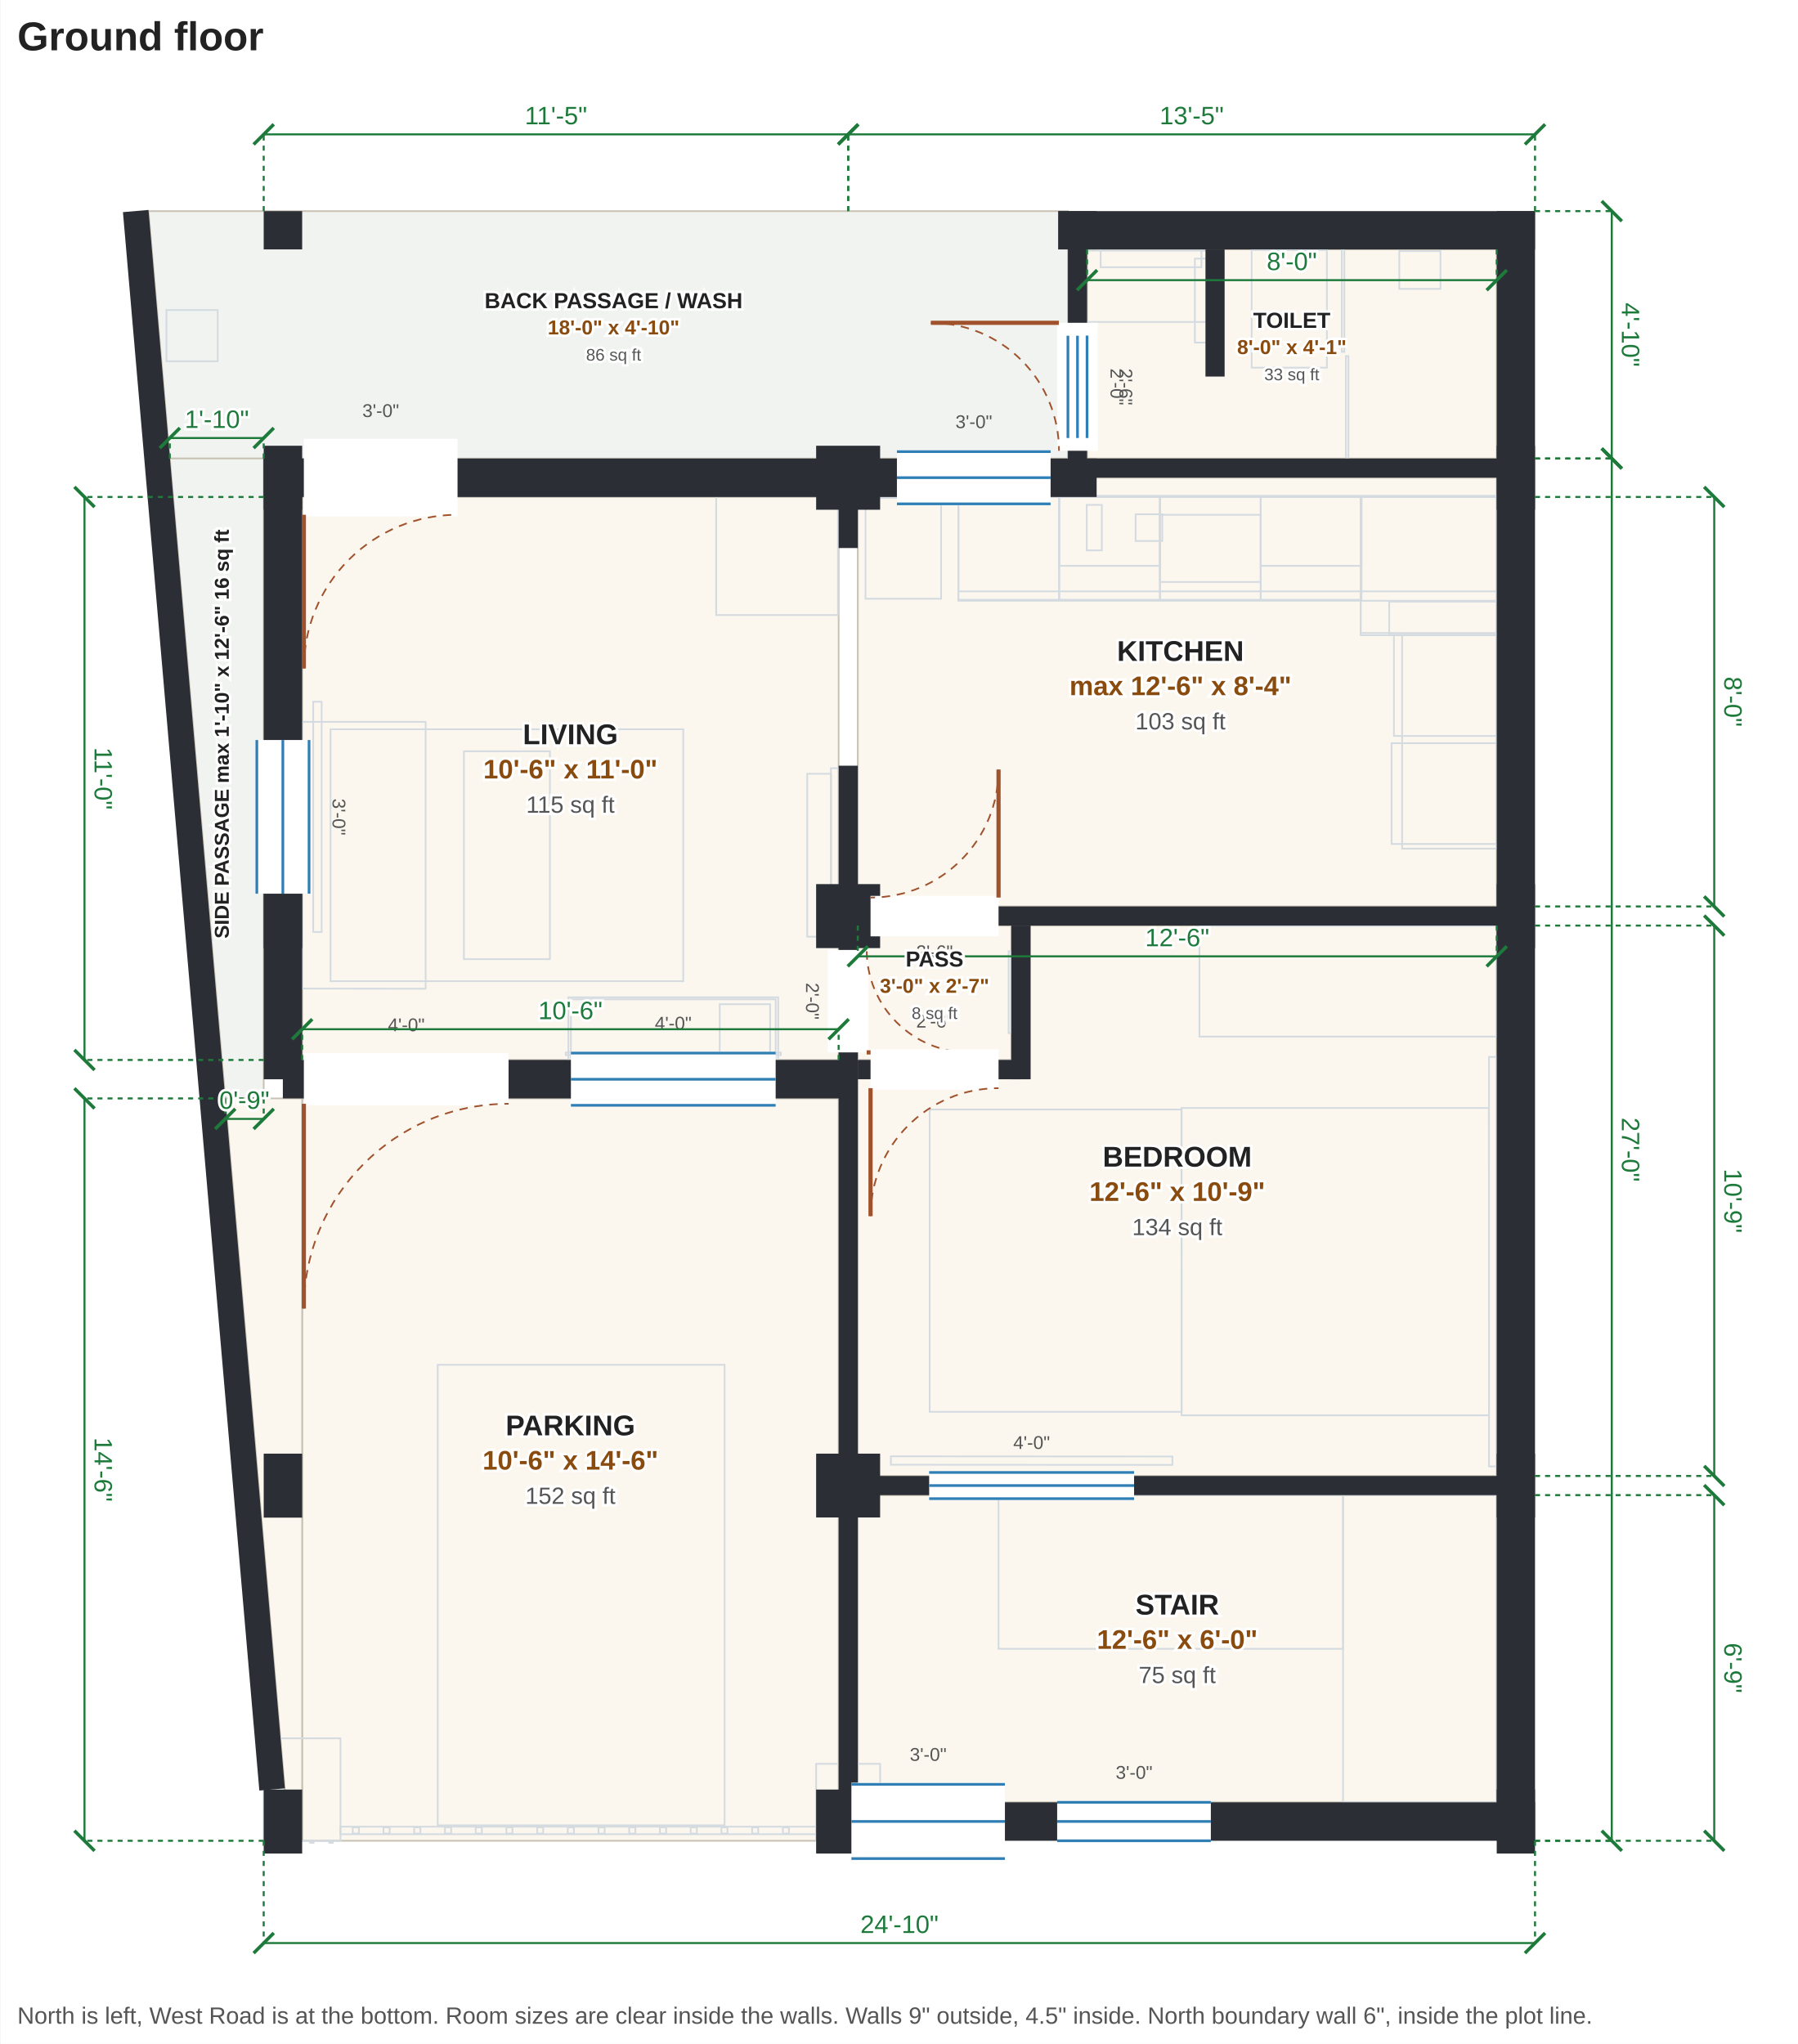
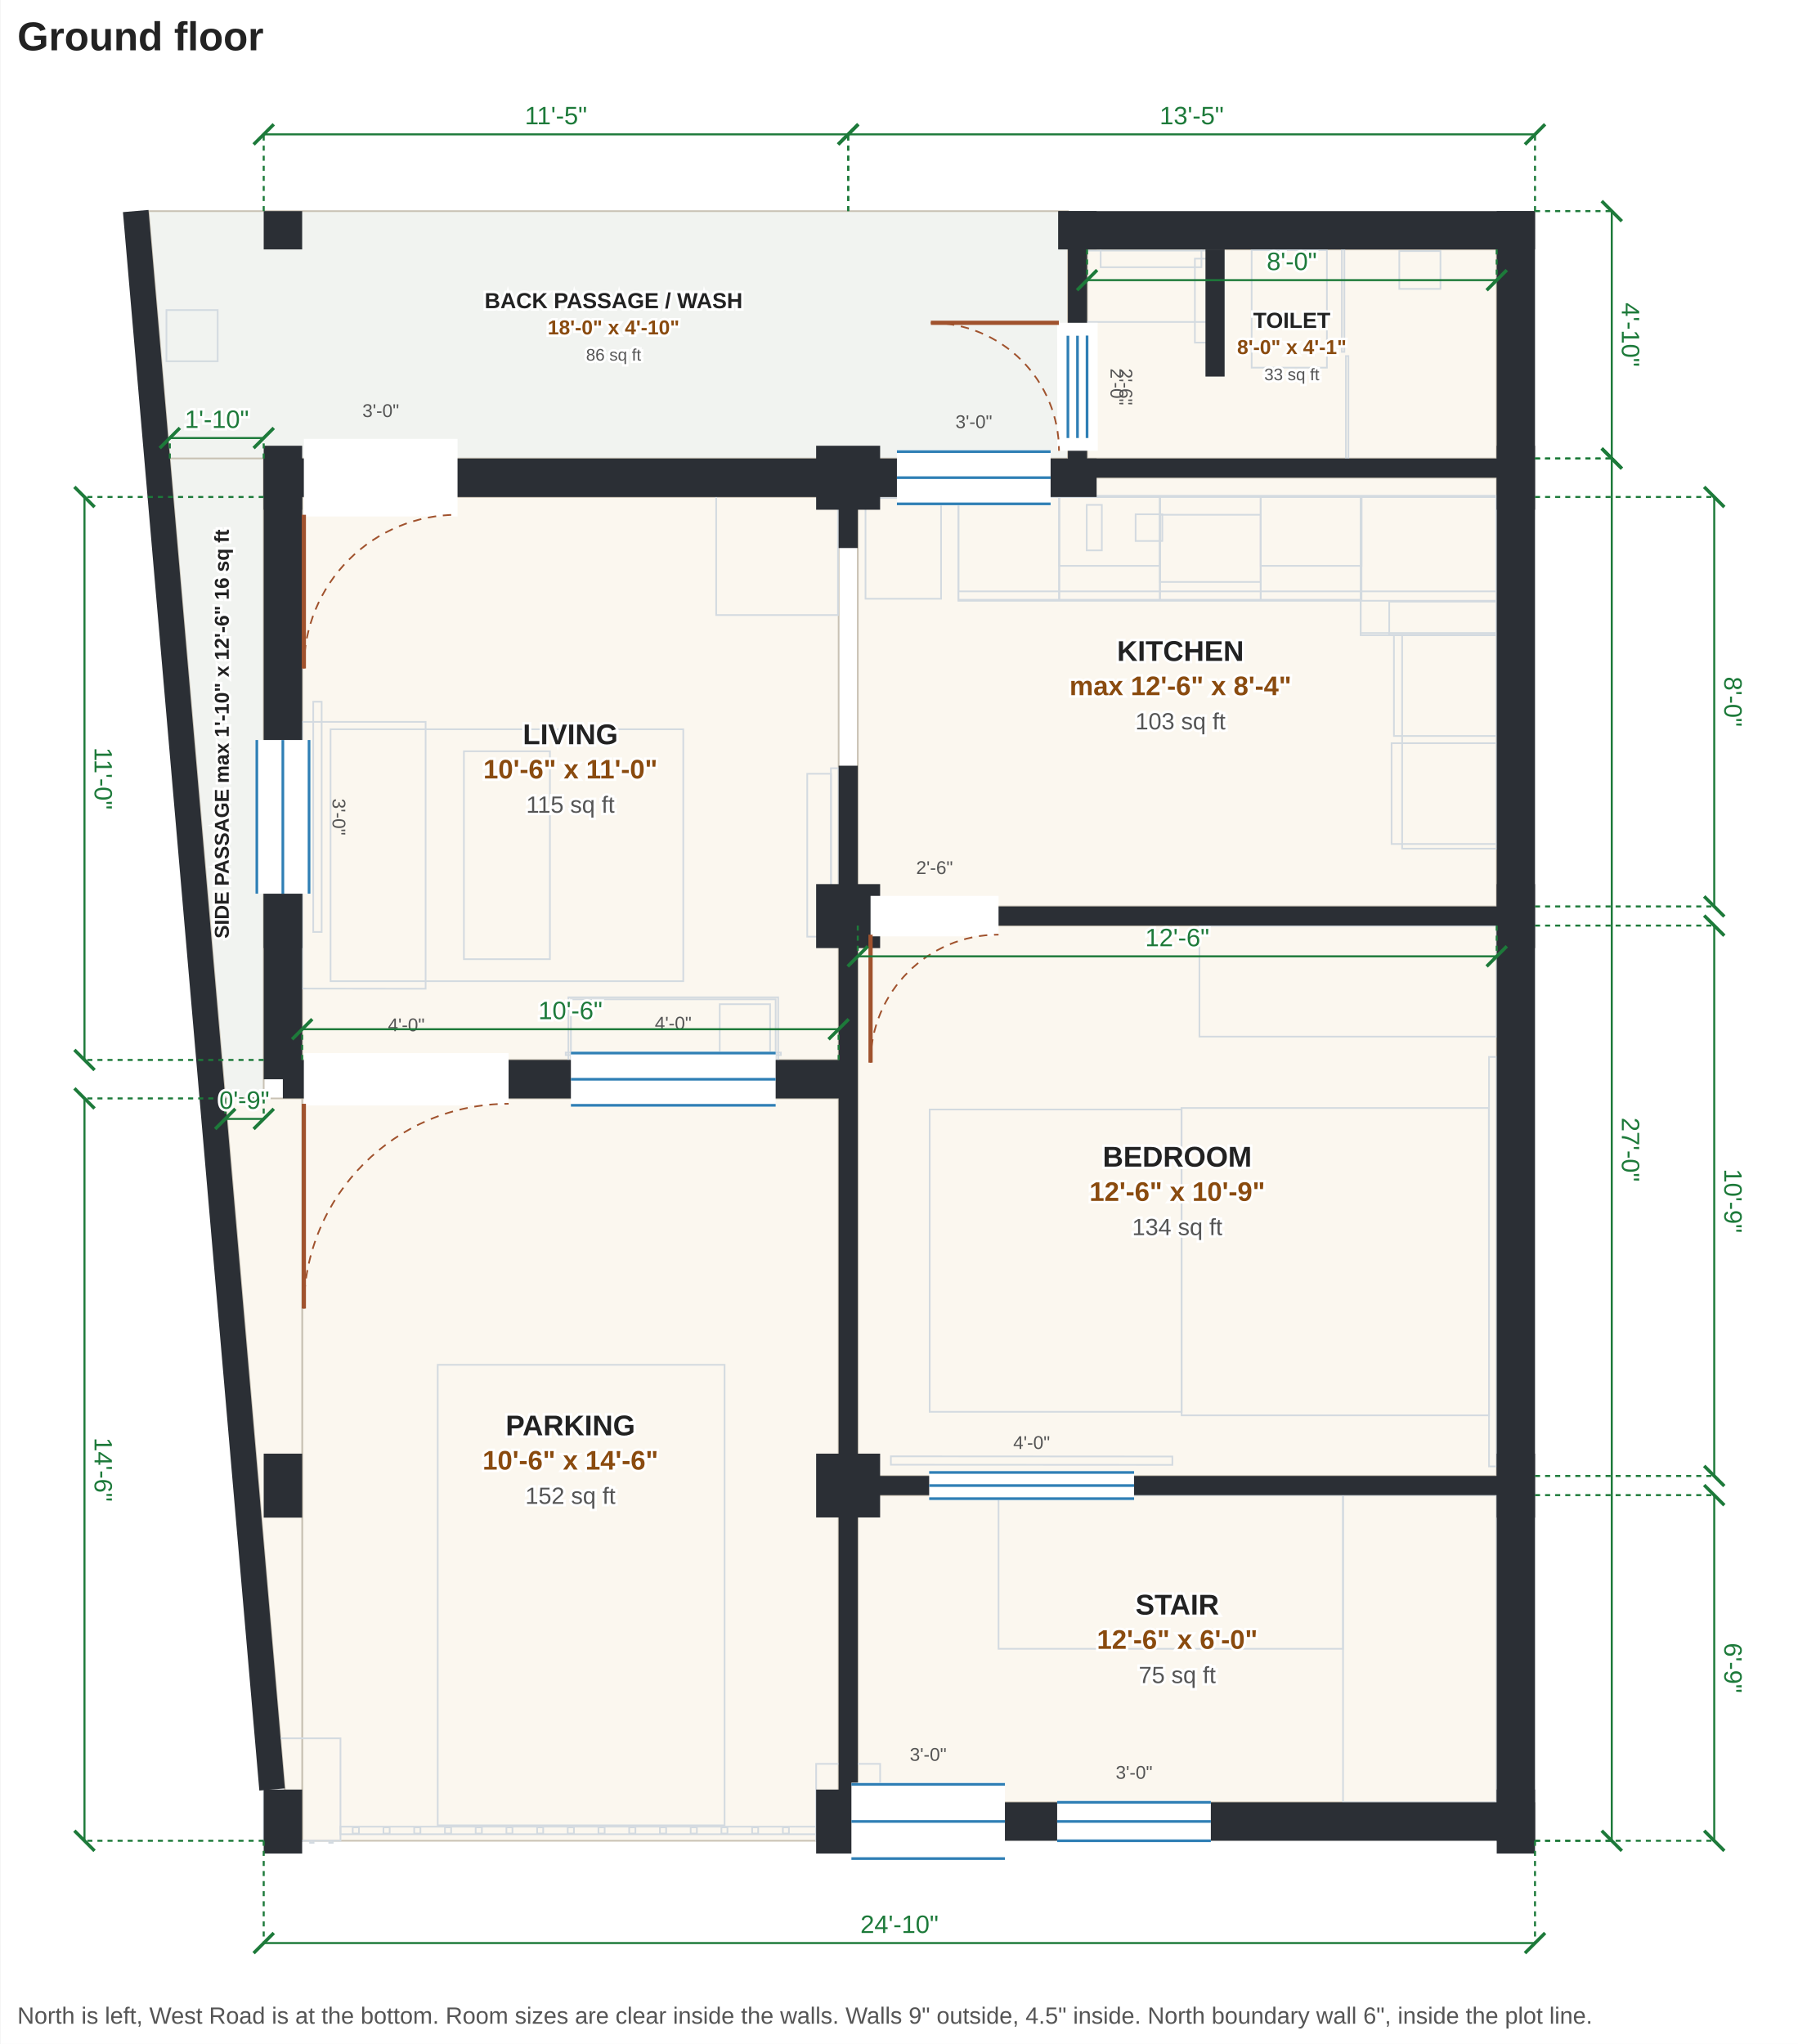
<svg xmlns="http://www.w3.org/2000/svg" viewBox="-157 -273 1070 1217" font-family="Segoe UI, Arial, sans-serif">
  <rect x="-156.68" y="-273.04" width="1070.28" height="1216.96" fill="#fff" />
  <polygon points="353.7,22.9 478.8,22.9 478.8,11.4 734.1,11.4 734.1,266.7 353.7,266.7" fill="#fbf7ef" stroke="#c9c2b4" stroke-width="1" />
  <polygon points="353.7,278.1 734.1,278.1 734.1,605.8 353.7,605.8" fill="#fbf7ef" stroke="#c9c2b4" stroke-width="1" />
  <polygon points="490.2,-124.5 734.1,-124.5 734.1,0.0 490.2,0.0" fill="#fbf7ef" stroke="#c9c2b4" stroke-width="1" />
  <polygon points="353.7,617.2 734.1,617.2 734.1,800.1 353.7,800.1" fill="#fbf7ef" stroke="#c9c2b4" stroke-width="1" />
  <polygon points="-68.6,-147.3 478.8,-147.3 478.8,0.0 -55.9,0.0" fill="#f1f3f0" stroke="#c9c2b4" stroke-width="1" />
  <polygon points="22.9,381.0 342.3,381.0 342.3,823.0 22.9,823.0" fill="#fbf7ef" stroke="#c9c2b4" stroke-width="1" />
  <polygon points="22.9,22.9 342.3,22.9 342.3,358.1 22.9,358.1" fill="#fbf7ef" stroke="#c9c2b4" stroke-width="1" />
-   <polygon points="353.7,278.1 445.1,278.1 445.1,358.1 353.7,358.1" fill="#fbf7ef" stroke="#c9c2b4" stroke-width="1" />
  <polygon points="0.0,0.0 0.0,381.0 -22.9,381.0 -55.9,0.0" fill="#f1f3f0" stroke="#c9c2b4" stroke-width="1" />
  <polygon points="-22.9,381.0 22.9,381.0 22.9,823.0 15.2,823.0" fill="#fbf7ef" stroke="#c9c2b4" stroke-width="1" />
  <polygon points="103.6,539.6 274.4,539.6 274.4,813.8 103.6,813.8" fill="none" stroke="#d3dae0" stroke-width="1" />
  <polygon points="413.6,22.9 473.6,22.9 473.6,84.1 413.6,84.1" fill="none" stroke="#d3dae0" stroke-width="1" />
  <polygon points="473.6,22.9 533.6,22.9 533.6,84.1 473.6,84.1" fill="none" stroke="#d3dae0" stroke-width="1" />
  <polygon points="533.6,22.9 593.6,22.9 593.6,84.1 533.6,84.1" fill="none" stroke="#d3dae0" stroke-width="1" />
  <polygon points="533.6,33.5 593.6,33.5 593.6,73.5 533.6,73.5" fill="none" stroke="#d3dae0" stroke-width="1" />
  <polygon points="593.6,22.9 653.6,22.9 653.6,84.1 593.6,84.1" fill="none" stroke="#d3dae0" stroke-width="1" />
  <polygon points="653.1,22.9 734.1,22.9 734.1,105.2 653.1,105.2" fill="none" stroke="#d3dae0" stroke-width="1" />
  <polygon points="358.3,23.5 403.3,23.5 403.3,83.5 358.3,83.5" fill="none" stroke="#d3dae0" stroke-width="1" />
  <polygon points="473.6,22.9 533.6,22.9 533.6,63.9 473.6,63.9" fill="none" stroke="#d3dae0" stroke-width="1" />
  <polygon points="593.6,22.9 653.6,22.9 653.6,63.9 593.6,63.9" fill="none" stroke="#d3dae0" stroke-width="1" />
  <polygon points="653.1,22.9 734.1,22.9 734.1,103.9 653.1,103.9" fill="none" stroke="#d3dae0" stroke-width="1" />
  <polygon points="519.1,33.2 535.0,33.2 535.0,49.1 519.1,49.1" fill="none" stroke="#d3dae0" stroke-width="1" />
  <polygon points="490.0,27.6 499.0,27.6 499.0,54.7 490.0,54.7" fill="none" stroke="#d3dae0" stroke-width="1" />
  <polygon points="734.1,105.2 734.1,165.2 672.9,165.2 672.9,105.2" fill="none" stroke="#d3dae0" stroke-width="1" />
  <polygon points="734.1,169.5 734.1,229.5 671.5,229.5 671.5,169.5" fill="none" stroke="#d3dae0" stroke-width="1" />
  <polygon points="729.4,386.7 729.5,569.7 546.5,569.7 546.4,386.7" fill="none" stroke="#d3dae0" stroke-width="1" />
  <polygon points="557.1,278.2 734.1,278.2 734.1,344.2 557.1,344.2" fill="none" stroke="#d3dae0" stroke-width="1" />
  <polygon points="396.5,387.6 546.5,387.6 546.5,567.6 396.5,567.6" fill="none" stroke="#d3dae0" stroke-width="1" />
  <polygon points="487.8,-123.8 568.8,-123.8 568.8,-81.3 487.8,-81.3" fill="none" stroke="#d3dae0" stroke-width="1" />
  <polygon points="498.3,-128.9 558.3,-128.9 558.3,-113.9 498.3,-113.9" fill="none" stroke="#d3dae0" stroke-width="1" />
  <polygon points="563.9,-119.0 563.9,-69.0 554.4,-69.0 554.4,-119.0" fill="none" stroke="#d3dae0" stroke-width="1" />
  <polygon points="588.2,-124.1 633.0,-124.1 633.0,-54.1 588.2,-54.1" fill="none" stroke="#d3dae0" stroke-width="1" />
  <polygon points="676.1,-123.5 700.6,-123.5 700.6,-101.0 676.1,-101.0" fill="none" stroke="#d3dae0" stroke-width="1" />
  <polygon points="22.9,315.6 22.9,156.8 96.4,156.8 96.4,315.7" fill="none" stroke="#d3dae0" stroke-width="1" />
  <polygon points="170.4,174.3 170.4,298.1 119.2,298.1 119.2,174.3" fill="none" stroke="#d3dae0" stroke-width="1" />
  <polygon points="337.8,187.7 337.8,284.7 323.6,284.7 323.6,187.7" fill="none" stroke="#d3dae0" stroke-width="1" />
  <polygon points="269.4,16.6 341.9,16.6 341.9,93.2 269.4,93.2" fill="none" stroke="#d3dae0" stroke-width="1" />
  <polygon points="249.8,161.2 249.8,311.2 39.8,311.2 39.8,161.2" fill="none" stroke="#d3dae0" stroke-width="1" />
  <polygon points="271.5,324.9 301.5,324.9 301.5,354.9 271.5,354.9" fill="none" stroke="#d3dae0" stroke-width="1" />
  <polygon points="29.5,281.9 29.5,144.8 34.5,144.8 34.5,281.9" fill="none" stroke="#d3dae0" stroke-width="1" />
  <polygon points="541.0,599.2 373.4,599.1 373.4,594.1 541.0,594.2" fill="none" stroke="#d3dae0" stroke-width="1" />
  <polygon points="-57.9,-88.4 -27.4,-88.4 -27.4,-57.9 -57.9,-57.9" fill="none" stroke="#d3dae0" stroke-width="1" />
  <polygon points="642.6,617.2 642.6,708.7 437.5,708.7 437.5,617.2" fill="none" stroke="#d3dae0" stroke-width="1" />
  <polygon points="642.6,617.2 734.1,617.2 734.1,800.1 642.6,800.1" fill="none" stroke="#d3dae0" stroke-width="1" />
  <polygon points="413.6,22.2 734.1,22.2 734.1,84.7 413.6,84.7" fill="none" stroke="#d3dae0" stroke-width="1" />
  <polygon points="670.1,85.2 734.1,85.2 734.1,105.0 670.1,105.0" fill="none" stroke="#d3dae0" stroke-width="1" />
  <polygon points="413.6,22.7 734.1,22.7 734.1,79.1 413.6,79.1" fill="none" stroke="#d3dae0" stroke-width="1" />
  <polygon points="677.8,105.2 734.2,105.2 734.2,232.3 677.8,232.3" fill="none" stroke="#d3dae0" stroke-width="1" />
  <polygon points="729.5,356.3 734.1,356.3 734.1,600.1 729.5,600.1" fill="none" stroke="#d3dae0" stroke-width="1" />
  <polygon points="641.9,-124.5 643.4,-124.5 643.4,-63.5 641.9,-63.5" fill="none" stroke="#d3dae0" stroke-width="1" />
  <polygon points="644.3,-61.0 645.8,-61.0 645.8,0.0 644.3,0.0" fill="none" stroke="#d3dae0" stroke-width="1" />
  <polygon points="337.7,184.4 342.3,184.4 342.3,288.0 337.7,288.0" fill="none" stroke="#d3dae0" stroke-width="1" />
  <polygon points="182.9,322.0 304.8,322.0 304.8,357.7 182.9,357.7" fill="none" stroke="#d3dae0" stroke-width="1" />
  <polygon points="181.4,320.8 306.3,320.8 306.3,358.9 181.4,358.9" fill="none" stroke="#d3dae0" stroke-width="1" />
  <polygon points="179.8,353.7 307.9,353.7 307.9,355.2 179.8,355.2" fill="none" stroke="#d3dae0" stroke-width="1" />
-   <polygon points="443.5,293.4 445.0,293.4 445.0,342.1 443.5,342.1" fill="none" stroke="#d3dae0" stroke-width="1" />
  <polygon points="0.0,762.0 45.7,762.0 45.7,823.0 0.0,823.0" fill="none" stroke="#d3dae0" stroke-width="1" />
  <polygon points="4.7,823.0 6.9,823.0 6.9,824.2 4.7,824.2" fill="none" stroke="#d3dae0" stroke-width="1" />
  <polygon points="16.2,823.0 18.3,823.0 18.3,824.2 16.2,824.2" fill="none" stroke="#d3dae0" stroke-width="1" />
  <polygon points="27.6,823.0 29.7,823.0 29.7,824.2 27.6,824.2" fill="none" stroke="#d3dae0" stroke-width="1" />
  <polygon points="39.0,823.0 41.1,823.0 41.1,824.2 39.0,824.2" fill="none" stroke="#d3dae0" stroke-width="1" />
  <polygon points="328.9,777.2 367.0,777.2 367.0,823.0 328.9,823.0" fill="none" stroke="#d3dae0" stroke-width="1" />
  <polygon points="368.6,823.0 374.7,823.0 374.7,825.4 368.6,825.4" fill="none" stroke="#d3dae0" stroke-width="1" />
  <polygon points="746.2,823.0 752.3,823.0 752.3,825.4 746.2,825.4" fill="none" stroke="#d3dae0" stroke-width="1" />
  <polygon points="45.7,814.6 328.9,814.6 328.9,819.1 45.7,819.1" fill="none" stroke="#d3dae0" stroke-width="1" />
  <polygon points="53.0,815.0 56.7,815.0 56.7,818.7 53.0,818.7" fill="none" stroke="#d3dae0" stroke-width="1" />
  <polygon points="71.3,815.0 75.0,815.0 75.0,818.7 71.3,818.7" fill="none" stroke="#d3dae0" stroke-width="1" />
  <polygon points="89.6,815.0 93.3,815.0 93.3,818.7 89.6,818.7" fill="none" stroke="#d3dae0" stroke-width="1" />
  <polygon points="107.9,815.0 111.6,815.0 111.6,818.7 107.9,818.7" fill="none" stroke="#d3dae0" stroke-width="1" />
  <polygon points="126.2,815.0 129.9,815.0 129.9,818.7 126.2,818.7" fill="none" stroke="#d3dae0" stroke-width="1" />
  <polygon points="144.5,815.0 148.1,815.0 148.1,818.7 144.5,818.7" fill="none" stroke="#d3dae0" stroke-width="1" />
  <polygon points="162.8,815.0 166.4,815.0 166.4,818.7 162.8,818.7" fill="none" stroke="#d3dae0" stroke-width="1" />
  <polygon points="181.0,815.0 184.7,815.0 184.7,818.7 181.0,818.7" fill="none" stroke="#d3dae0" stroke-width="1" />
  <polygon points="199.3,815.0 203.0,815.0 203.0,818.7 199.3,818.7" fill="none" stroke="#d3dae0" stroke-width="1" />
  <polygon points="217.6,815.0 221.3,815.0 221.3,818.7 217.6,818.7" fill="none" stroke="#d3dae0" stroke-width="1" />
  <polygon points="235.9,815.0 239.6,815.0 239.6,818.7 235.9,818.7" fill="none" stroke="#d3dae0" stroke-width="1" />
  <polygon points="254.2,815.0 257.9,815.0 257.9,818.7 254.2,818.7" fill="none" stroke="#d3dae0" stroke-width="1" />
  <polygon points="272.5,815.0 276.1,815.0 276.1,818.7 272.5,818.7" fill="none" stroke="#d3dae0" stroke-width="1" />
  <polygon points="290.8,815.0 294.4,815.0 294.4,818.7 290.8,818.7" fill="none" stroke="#d3dae0" stroke-width="1" />
  <polygon points="309.1,815.0 312.7,815.0 312.7,818.7 309.1,818.7" fill="none" stroke="#d3dae0" stroke-width="1" />
  <polygon points="22.9,369.6 22.9,0.0 0.0,0.0 0.0,369.6" fill="#2b2f35" />
  <polygon points="-83.8,-146.7 -2.6,793.1 12.6,791.8 -68.6,-148.0" fill="#2b2f35" />
  <polygon points="0.0,22.9 495.9,22.9 495.9,0.0 0.0,0.0" fill="#2b2f35" />
  <polygon points="490.2,17.1 490.2,-141.6 478.8,-141.6 478.8,17.1" fill="#2b2f35" />
  <polygon points="473.1,-124.5 756.9,-124.5 756.9,-147.3 473.1,-147.3" fill="#2b2f35" />
  <polygon points="734.1,-147.3 734.1,823.0 756.9,823.0 756.9,-147.3" fill="#2b2f35" />
  <polygon points="756.9,800.1 348.0,800.1 348.0,823.0 756.9,823.0" fill="#2b2f35" />
  <polygon points="484.5,11.4 745.5,11.4 745.5,-0.0 484.5,-0.0" fill="#2b2f35" />
  <polygon points="342.3,11.4 342.3,53.3 353.7,53.3 353.7,11.4" fill="#2b2f35" />
  <polygon points="342.3,182.9 342.3,811.5 353.7,811.5 353.7,182.9" fill="#2b2f35" />
  <polygon points="348.0,278.1 745.5,278.1 745.5,266.7 348.0,266.7" fill="#2b2f35" />
  <polygon points="348.0,617.2 745.5,617.2 745.5,605.8 348.0,605.8" fill="#2b2f35" />
  <polygon points="11.4,381.0 348.0,381.0 348.0,358.1 11.4,358.1" fill="#2b2f35" />
  <polygon points="0.0,-7.6 0.0,30.5 22.9,30.5 22.9,-7.6" fill="#2b2f35" />
  <polygon points="328.9,30.5 367.0,30.5 367.0,-7.6 328.9,-7.6" fill="#2b2f35" />
  <polygon points="734.1,-7.6 734.1,30.5 756.9,30.5 756.9,-7.6" fill="#2b2f35" />
  <polygon points="0.0,253.4 0.0,291.5 22.9,291.5 22.9,253.4" fill="#2b2f35" />
  <polygon points="328.9,291.5 367.0,291.5 367.0,253.4 328.9,253.4" fill="#2b2f35" />
  <polygon points="734.1,253.4 734.1,291.5 756.9,291.5 756.9,253.4" fill="#2b2f35" />
  <polygon points="0.0,592.5 0.0,630.6 22.9,630.6 22.9,592.5" fill="#2b2f35" />
  <polygon points="328.9,630.5 367.0,630.5 367.0,592.5 328.9,592.5" fill="#2b2f35" />
  <polygon points="734.1,592.5 734.1,630.6 756.9,630.6 756.9,592.5" fill="#2b2f35" />
  <polygon points="0.0,792.5 0.0,830.6 22.9,830.6 22.9,792.5" fill="#2b2f35" />
  <polygon points="328.9,830.6 367.0,830.6 367.0,792.5 328.9,792.5" fill="#2b2f35" />
  <polygon points="734.1,792.5 734.1,830.6 756.9,830.6 756.9,792.5" fill="#2b2f35" />
  <polygon points="0.0,-147.3 0.0,-124.5 22.9,-124.5 22.9,-147.3" fill="#2b2f35" />
  <polygon points="473.1,-124.5 495.9,-124.5 495.9,-147.3 473.1,-147.3" fill="#2b2f35" />
-   <polygon points="445.1,278.1 445.1,369.6 456.6,369.6 456.6,278.1" fill="#2b2f35" />
-   <polygon points="353.7,369.6 450.9,369.6 450.9,358.1 353.7,358.1" fill="#2b2f35" />
  <polygon points="560.7,-124.5 560.7,-48.8 572.1,-48.8 572.1,-124.5" fill="#2b2f35" />
  <polygon points="23.9,-11.7 115.4,-11.7 115.4,34.5 23.9,34.5" fill="#fff" />
  <line x1="23.9" y1="33.5" x2="23.9" y2="125.0" stroke="#a0522d" stroke-width="2.5" />
  <path d="M23.9,125.0 A91.4,91.4 0 0 1 115.4,33.5" fill="none" stroke="#a0522d" stroke-width="1" stroke-dasharray="5 4" />
  <text x="69.7" y="-24.7" font-size="11" fill="#555" text-anchor="middle" transform="rotate(0 69.7 -24.7)">3'-0"</text>
  <polygon points="496.5,-80.8 496.6,-4.6 472.5,-4.6 472.4,-80.8" fill="#fff" />
  <line x1="473.4" y1="-80.8" x2="397.2" y2="-80.8" stroke="#a0522d" stroke-width="2.5" />
  <path d="M397.2,-80.8 A76.2,76.2 0 0 1 473.5,-4.6" fill="none" stroke="#a0522d" stroke-width="1" stroke-dasharray="5 4" />
  <text x="509.5" y="-42.7" font-size="11" fill="#555" text-anchor="middle" transform="rotate(90 509.5 -42.7)">2'-6"</text>
  <polygon points="377.0,-5.1 468.5,-5.1 468.5,28.0 377.0,28.0" fill="#fff" />
  <line x1="377.0" y1="-4.1" x2="468.5" y2="-4.1" stroke="#2f7fb5" stroke-width="1.6" />
  <line x1="377.0" y1="11.4" x2="468.5" y2="11.4" stroke="#2f7fb5" stroke-width="1.6" />
  <line x1="377.0" y1="27.0" x2="468.5" y2="27.0" stroke="#2f7fb5" stroke-width="1.6" />
  <text x="422.8" y="-18.1" font-size="11" fill="#555" text-anchor="middle" transform="rotate(0 422.8 -18.1)">3'-0"</text>
  <polygon points="396.2,602.7 518.2,602.7 518.2,620.3 396.2,620.3" fill="#fff" />
  <line x1="396.2" y1="603.7" x2="518.2" y2="603.7" stroke="#2f7fb5" stroke-width="1.6" />
  <line x1="396.2" y1="611.5" x2="518.2" y2="611.5" stroke="#2f7fb5" stroke-width="1.6" />
  <line x1="396.2" y1="619.3" x2="518.2" y2="619.3" stroke="#2f7fb5" stroke-width="1.6" />
  <text x="457.2" y="589.7" font-size="11" fill="#555" text-anchor="middle" transform="rotate(0 457.2 589.7)">4'-0"</text>
  <polygon points="491.2,-73.2 491.2,-12.2 477.8,-12.2 477.8,-73.1" fill="#fff" />
  <line x1="490.2" y1="-73.2" x2="490.2" y2="-12.2" stroke="#2f7fb5" stroke-width="1.6" />
  <line x1="484.5" y1="-73.1" x2="484.5" y2="-12.2" stroke="#2f7fb5" stroke-width="1.6" />
  <line x1="478.8" y1="-73.1" x2="478.8" y2="-12.2" stroke="#2f7fb5" stroke-width="1.6" />
  <text x="504.2" y="-42.7" font-size="11" fill="#555" text-anchor="middle" transform="rotate(90 504.2 -42.7)">2'-0"</text>
-   <polygon points="335.9,353.6 335.9,292.6 360.0,292.6 360.0,353.6" fill="#fff" />
-   <line x1="359.0" y1="353.6" x2="420.0" y2="353.6" stroke="#a0522d" stroke-width="2.5" />
-   <path d="M420.0,353.6 A61.0,61.0 0 0 1 359.0,292.6" fill="none" stroke="#a0522d" stroke-width="1" stroke-dasharray="5 4" />
-   <text x="322.9" y="323.1" font-size="11" fill="#555" text-anchor="middle" transform="rotate(90 322.9 323.1)">2'-0"</text>
-   <polygon points="361.3,351.8 437.5,351.8 437.5,375.9 361.3,375.9" fill="#fff" />
-   <line x1="361.3" y1="374.9" x2="361.3" y2="451.1" stroke="#a0522d" stroke-width="2.5" />
-   <path d="M361.3,451.1 A76.2,76.2 0 0 1 437.5,374.9" fill="none" stroke="#a0522d" stroke-width="1" stroke-dasharray="5 4" />
-   <text x="399.4" y="338.8" font-size="11" fill="#555" text-anchor="middle" transform="rotate(0 399.4 338.8)">2'-6"</text>
-   <polygon points="437.5,284.5 361.3,284.5 361.3,260.4 437.5,260.4" fill="#fff" />
-   <line x1="437.5" y1="261.4" x2="437.5" y2="185.2" stroke="#a0522d" stroke-width="2.5" />
-   <path d="M437.5,185.2 A76.2,76.2 0 0 1 361.3,261.4" fill="none" stroke="#a0522d" stroke-width="1" stroke-dasharray="5 4" />
-   <text x="399.4" y="297.5" font-size="11" fill="#555" text-anchor="middle" transform="rotate(0 399.4 297.5)">2'-6"</text>
+   <polygon points="361.3,260.4 437.5,260.4 437.5,284.5 361.3,284.5" fill="#fff" />
+   <line x1="361.3" y1="283.5" x2="361.3" y2="359.7" stroke="#a0522d" stroke-width="2.5" />
+   <path d="M361.3,359.7 A76.2,76.2 0 0 1 437.5,283.5" fill="none" stroke="#a0522d" stroke-width="1" stroke-dasharray="5 4" />
+   <text x="399.4" y="247.4" font-size="11" fill="#555" text-anchor="middle" transform="rotate(0 399.4 247.4)">2'-6"</text>
  <polygon points="23.9,354.0 145.8,354.0 145.8,385.2 23.9,385.2" fill="#fff" />
  <line x1="23.9" y1="384.2" x2="23.9" y2="506.1" stroke="#a0522d" stroke-width="2.5" />
  <path d="M23.9,506.1 A121.9,121.9 0 0 1 145.8,384.2" fill="none" stroke="#a0522d" stroke-width="1" stroke-dasharray="5 4" />
  <text x="84.9" y="341.0" font-size="11" fill="#555" text-anchor="middle" transform="rotate(0 84.9 341.0)">4'-0"</text>
  <polygon points="349.9,788.4 441.3,788.4 441.3,834.6 349.9,834.6" fill="#fff" />
  <line x1="349.9" y1="789.4" x2="441.3" y2="789.4" stroke="#2f7fb5" stroke-width="1.6" />
  <line x1="349.9" y1="811.5" x2="441.3" y2="811.5" stroke="#2f7fb5" stroke-width="1.6" />
  <line x1="349.9" y1="833.6" x2="441.3" y2="833.6" stroke="#2f7fb5" stroke-width="1.6" />
  <text x="395.6" y="775.4" font-size="11" fill="#555" text-anchor="middle" transform="rotate(0 395.6 775.4)">3'-0"</text>
  <polygon points="182.9,353.0 304.8,353.0 304.8,386.1 182.9,386.1" fill="#fff" />
  <line x1="182.9" y1="354.0" x2="304.8" y2="354.0" stroke="#2f7fb5" stroke-width="1.6" />
  <line x1="182.9" y1="369.6" x2="304.8" y2="369.6" stroke="#2f7fb5" stroke-width="1.6" />
  <line x1="182.9" y1="385.1" x2="304.8" y2="385.1" stroke="#2f7fb5" stroke-width="1.6" />
  <text x="243.8" y="340.0" font-size="11" fill="#555" text-anchor="middle" transform="rotate(0 243.8 340.0)">4'-0"</text>
  <polygon points="28.0,167.6 28.0,259.1 -5.1,259.1 -5.1,167.6" fill="#fff" />
  <line x1="27.0" y1="167.6" x2="27.0" y2="259.1" stroke="#2f7fb5" stroke-width="1.6" />
  <line x1="11.4" y1="167.6" x2="11.4" y2="259.1" stroke="#2f7fb5" stroke-width="1.6" />
  <line x1="-4.1" y1="167.6" x2="-4.1" y2="259.1" stroke="#2f7fb5" stroke-width="1.6" />
  <text x="41.0" y="213.4" font-size="11" fill="#555" text-anchor="middle" transform="rotate(90 41.0 213.4)">3'-0"</text>
  <polygon points="472.4,799.1 563.9,799.1 563.9,824.0 472.4,824.0" fill="#fff" />
  <line x1="472.4" y1="800.1" x2="563.9" y2="800.1" stroke="#2f7fb5" stroke-width="1.6" />
  <line x1="472.4" y1="811.5" x2="563.9" y2="811.5" stroke="#2f7fb5" stroke-width="1.6" />
  <line x1="472.4" y1="823.0" x2="563.9" y2="823.0" stroke="#2f7fb5" stroke-width="1.6" />
  <text x="518.2" y="786.1" font-size="11" fill="#555" text-anchor="middle" transform="rotate(0 518.2 786.1)">3'-0"</text>
  <g stroke="#1d7a3a" stroke-width="1.2">
    <line x1="0.0" y1="883.9" x2="756.9" y2="883.9" />
    <line x1="0.0" y1="823.0" x2="0.0" y2="883.9" stroke-dasharray="3 3" />
    <line x1="756.9" y1="823.0" x2="756.9" y2="883.9" stroke-dasharray="3 3" />
  </g>
  <line x1="-6.0" y1="889.9" x2="6.0" y2="877.9" stroke="#1d7a3a" stroke-width="2" />
  <line x1="750.9" y1="889.9" x2="762.9" y2="877.9" stroke="#1d7a3a" stroke-width="2" />
  <text x="378.5" y="877.9" font-size="15" fill="#1d7a3a" text-anchor="middle" paint-order="stroke" stroke="#fff" stroke-width="3" transform="rotate(0 378.5 877.9)">24'-10"</text>
  <g stroke="#1d7a3a" stroke-width="1.2">
    <line x1="0.0" y1="-193.0" x2="348.0" y2="-193.0" />
    <line x1="0.0" y1="-147.3" x2="0.0" y2="-193.0" stroke-dasharray="3 3" />
    <line x1="348.0" y1="-147.3" x2="348.0" y2="-193.0" stroke-dasharray="3 3" />
  </g>
  <line x1="-6.0" y1="-187.0" x2="6.0" y2="-199.0" stroke="#1d7a3a" stroke-width="2" />
  <line x1="342.0" y1="-187.0" x2="354.0" y2="-199.0" stroke="#1d7a3a" stroke-width="2" />
  <text x="174.0" y="-199.0" font-size="15" fill="#1d7a3a" text-anchor="middle" paint-order="stroke" stroke="#fff" stroke-width="3" transform="rotate(0 174.0 -199.0)">11'-5"</text>
  <g stroke="#1d7a3a" stroke-width="1.2">
    <line x1="348.0" y1="-193.0" x2="756.9" y2="-193.0" />
    <line x1="348.0" y1="-147.3" x2="348.0" y2="-193.0" stroke-dasharray="3 3" />
    <line x1="756.9" y1="-147.3" x2="756.9" y2="-193.0" stroke-dasharray="3 3" />
  </g>
  <line x1="342.0" y1="-187.0" x2="354.0" y2="-199.0" stroke="#1d7a3a" stroke-width="2" />
  <line x1="750.9" y1="-187.0" x2="762.9" y2="-199.0" stroke="#1d7a3a" stroke-width="2" />
  <text x="552.5" y="-199.0" font-size="15" fill="#1d7a3a" text-anchor="middle" paint-order="stroke" stroke="#fff" stroke-width="3" transform="rotate(0 552.5 -199.0)">13'-5"</text>
  <g stroke="#1d7a3a" stroke-width="1.2">
    <line x1="802.6" y1="0.0" x2="802.6" y2="823.0" />
    <line x1="756.9" y1="0.0" x2="802.6" y2="0.0" stroke-dasharray="3 3" />
    <line x1="756.9" y1="823.0" x2="802.6" y2="823.0" stroke-dasharray="3 3" />
  </g>
  <line x1="796.6" y1="-6.0" x2="808.6" y2="6.0" stroke="#1d7a3a" stroke-width="2" />
  <line x1="796.6" y1="817.0" x2="808.6" y2="829.0" stroke="#1d7a3a" stroke-width="2" />
  <text x="808.6" y="411.5" font-size="15" fill="#1d7a3a" text-anchor="middle" paint-order="stroke" stroke="#fff" stroke-width="3" transform="rotate(90 808.6 411.5)">27'-0"</text>
  <g stroke="#1d7a3a" stroke-width="1.2">
    <line x1="802.6" y1="-147.3" x2="802.6" y2="0.0" />
    <line x1="756.9" y1="-147.3" x2="802.6" y2="-147.3" stroke-dasharray="3 3" />
    <line x1="756.9" y1="0.0" x2="802.6" y2="0.0" stroke-dasharray="3 3" />
  </g>
  <line x1="796.6" y1="-153.3" x2="808.6" y2="-141.3" stroke="#1d7a3a" stroke-width="2" />
  <line x1="796.6" y1="-6.0" x2="808.6" y2="6.0" stroke="#1d7a3a" stroke-width="2" />
  <text x="808.6" y="-73.7" font-size="15" fill="#1d7a3a" text-anchor="middle" paint-order="stroke" stroke="#fff" stroke-width="3" transform="rotate(90 808.6 -73.7)">4'-10"</text>
  <g stroke="#1d7a3a" stroke-width="1.2">
    <line x1="863.6" y1="22.9" x2="863.6" y2="266.7" />
    <line x1="756.9" y1="22.9" x2="863.6" y2="22.9" stroke-dasharray="3 3" />
    <line x1="756.9" y1="266.7" x2="863.6" y2="266.7" stroke-dasharray="3 3" />
  </g>
  <line x1="857.6" y1="16.9" x2="869.6" y2="28.9" stroke="#1d7a3a" stroke-width="2" />
  <line x1="857.6" y1="260.7" x2="869.6" y2="272.7" stroke="#1d7a3a" stroke-width="2" />
  <text x="869.6" y="144.8" font-size="15" fill="#1d7a3a" text-anchor="middle" paint-order="stroke" stroke="#fff" stroke-width="3" transform="rotate(90 869.6 144.8)">8'-0"</text>
  <g stroke="#1d7a3a" stroke-width="1.2">
    <line x1="863.6" y1="278.1" x2="863.6" y2="605.8" />
    <line x1="756.9" y1="278.1" x2="863.6" y2="278.1" stroke-dasharray="3 3" />
    <line x1="756.9" y1="605.8" x2="863.6" y2="605.8" stroke-dasharray="3 3" />
  </g>
  <line x1="857.6" y1="272.1" x2="869.6" y2="284.1" stroke="#1d7a3a" stroke-width="2" />
  <line x1="857.6" y1="599.8" x2="869.6" y2="611.8" stroke="#1d7a3a" stroke-width="2" />
  <text x="869.6" y="442.0" font-size="15" fill="#1d7a3a" text-anchor="middle" paint-order="stroke" stroke="#fff" stroke-width="3" transform="rotate(90 869.6 442.0)">10'-9"</text>
  <g stroke="#1d7a3a" stroke-width="1.2">
    <line x1="863.6" y1="617.2" x2="863.6" y2="823.0" />
    <line x1="756.9" y1="617.2" x2="863.6" y2="617.2" stroke-dasharray="3 3" />
    <line x1="756.9" y1="823.0" x2="863.6" y2="823.0" stroke-dasharray="3 3" />
  </g>
  <line x1="857.6" y1="611.2" x2="869.6" y2="623.2" stroke="#1d7a3a" stroke-width="2" />
  <line x1="857.6" y1="817.0" x2="869.6" y2="829.0" stroke="#1d7a3a" stroke-width="2" />
  <text x="869.6" y="720.1" font-size="15" fill="#1d7a3a" text-anchor="middle" paint-order="stroke" stroke="#fff" stroke-width="3" transform="rotate(90 869.6 720.1)">6'-9"</text>
  <g stroke="#1d7a3a" stroke-width="1.2">
    <line x1="353.7" y1="296.4" x2="734.1" y2="296.4" />
    <line x1="353.7" y1="278.1" x2="353.7" y2="296.4" stroke-dasharray="3 3" />
    <line x1="734.1" y1="278.1" x2="734.1" y2="296.4" stroke-dasharray="3 3" />
  </g>
  <line x1="347.7" y1="302.4" x2="359.7" y2="290.4" stroke="#1d7a3a" stroke-width="2" />
  <line x1="728.1" y1="302.4" x2="740.1" y2="290.4" stroke="#1d7a3a" stroke-width="2" />
  <text x="543.9" y="290.4" font-size="15" fill="#1d7a3a" text-anchor="middle" paint-order="stroke" stroke="#fff" stroke-width="3" transform="rotate(0 543.9 290.4)">12'-6"</text>
  <g stroke="#1d7a3a" stroke-width="1.2">
    <line x1="490.2" y1="-106.2" x2="734.1" y2="-106.2" />
    <line x1="490.2" y1="-124.5" x2="490.2" y2="-106.2" stroke-dasharray="3 3" />
    <line x1="734.1" y1="-124.5" x2="734.1" y2="-106.2" stroke-dasharray="3 3" />
  </g>
  <line x1="484.2" y1="-100.2" x2="496.2" y2="-112.2" stroke="#1d7a3a" stroke-width="2" />
  <line x1="728.1" y1="-100.2" x2="740.1" y2="-112.2" stroke="#1d7a3a" stroke-width="2" />
  <text x="612.1" y="-112.2" font-size="15" fill="#1d7a3a" text-anchor="middle" paint-order="stroke" stroke="#fff" stroke-width="3" transform="rotate(0 612.1 -112.2)">8'-0"</text>
  <g stroke="#1d7a3a" stroke-width="1.2">
    <line x1="-106.7" y1="381.0" x2="-106.7" y2="823.0" />
    <line x1="0.0" y1="381.0" x2="-106.7" y2="381.0" stroke-dasharray="3 3" />
    <line x1="0.0" y1="823.0" x2="-106.7" y2="823.0" stroke-dasharray="3 3" />
  </g>
  <line x1="-112.7" y1="375.0" x2="-100.7" y2="387.0" stroke="#1d7a3a" stroke-width="2" />
  <line x1="-112.7" y1="817.0" x2="-100.7" y2="829.0" stroke="#1d7a3a" stroke-width="2" />
  <text x="-100.7" y="602.0" font-size="15" fill="#1d7a3a" text-anchor="middle" paint-order="stroke" stroke="#fff" stroke-width="3" transform="rotate(90 -100.7 602.0)">14'-6"</text>
  <g stroke="#1d7a3a" stroke-width="1.2">
    <line x1="-106.7" y1="22.9" x2="-106.7" y2="358.1" />
    <line x1="0.0" y1="22.9" x2="-106.7" y2="22.9" stroke-dasharray="3 3" />
    <line x1="0.0" y1="358.1" x2="-106.7" y2="358.1" stroke-dasharray="3 3" />
  </g>
  <line x1="-112.7" y1="16.9" x2="-100.7" y2="28.9" stroke="#1d7a3a" stroke-width="2" />
  <line x1="-112.7" y1="352.1" x2="-100.7" y2="364.1" stroke="#1d7a3a" stroke-width="2" />
  <text x="-100.7" y="190.5" font-size="15" fill="#1d7a3a" text-anchor="middle" paint-order="stroke" stroke="#fff" stroke-width="3" transform="rotate(90 -100.7 190.5)">11'-0"</text>
  <g stroke="#1d7a3a" stroke-width="1.2">
    <line x1="22.9" y1="339.8" x2="342.3" y2="339.8" />
    <line x1="22.9" y1="358.1" x2="22.9" y2="339.8" stroke-dasharray="3 3" />
    <line x1="342.3" y1="358.1" x2="342.3" y2="339.8" stroke-dasharray="3 3" />
  </g>
  <line x1="16.9" y1="345.8" x2="28.9" y2="333.8" stroke="#1d7a3a" stroke-width="2" />
  <line x1="336.3" y1="345.8" x2="348.3" y2="333.8" stroke="#1d7a3a" stroke-width="2" />
  <text x="182.6" y="333.8" font-size="15" fill="#1d7a3a" text-anchor="middle" paint-order="stroke" stroke="#fff" stroke-width="3" transform="rotate(0 182.6 333.8)">10'-6"</text>
  <g stroke="#1d7a3a" stroke-width="1.2">
    <line x1="-55.9" y1="-12.2" x2="0.0" y2="-12.2" />
    <line x1="-55.9" y1="0.0" x2="-55.9" y2="-12.2" stroke-dasharray="3 3" />
    <line x1="0.0" y1="0.0" x2="0.0" y2="-12.2" stroke-dasharray="3 3" />
  </g>
  <line x1="-61.9" y1="-6.2" x2="-49.9" y2="-18.2" stroke="#1d7a3a" stroke-width="2" />
  <line x1="-6.0" y1="-6.2" x2="6.0" y2="-18.2" stroke="#1d7a3a" stroke-width="2" />
  <text x="-27.9" y="-18.2" font-size="15" fill="#1d7a3a" text-anchor="middle" paint-order="stroke" stroke="#fff" stroke-width="3" transform="rotate(0 -27.9 -18.2)">1'-10"</text>
  <g stroke="#1d7a3a" stroke-width="1.2">
    <line x1="-22.9" y1="393.2" x2="0.0" y2="393.2" />
    <line x1="-22.9" y1="381.0" x2="-22.9" y2="393.2" stroke-dasharray="3 3" />
    <line x1="0.0" y1="381.0" x2="0.0" y2="393.2" stroke-dasharray="3 3" />
  </g>
  <line x1="-28.9" y1="399.2" x2="-16.9" y2="387.2" stroke="#1d7a3a" stroke-width="2" />
  <line x1="-6.0" y1="399.2" x2="6.0" y2="387.2" stroke="#1d7a3a" stroke-width="2" />
  <text x="-11.5" y="387.2" font-size="15" fill="#1d7a3a" text-anchor="middle" paint-order="stroke" stroke="#fff" stroke-width="3" transform="rotate(0 -11.5 387.2)">0'-9"</text>
  <g text-anchor="middle">
    <text x="545.8" y="120.5" font-size="17" font-weight="700" fill="#222" paint-order="stroke" stroke="#fff" stroke-width="3">KITCHEN</text>
    <text x="545.8" y="140.9" font-size="16" font-weight="600" fill="#8a4b0f" paint-order="stroke" stroke="#fff" stroke-width="3">max 12'-6" x 8'-4"</text>
    <text x="545.8" y="161.3" font-size="14" font-weight="400" fill="#555" paint-order="stroke" stroke="#fff" stroke-width="3">103 sq ft</text>
  </g>
  <g text-anchor="middle">
    <text x="543.9" y="421.6" font-size="17" font-weight="700" fill="#222" paint-order="stroke" stroke="#fff" stroke-width="3">BEDROOM</text>
    <text x="543.9" y="442.0" font-size="16" font-weight="600" fill="#8a4b0f" paint-order="stroke" stroke="#fff" stroke-width="3">12'-6" x 10'-9"</text>
    <text x="543.9" y="462.4" font-size="14" font-weight="400" fill="#555" paint-order="stroke" stroke="#fff" stroke-width="3">134 sq ft</text>
  </g>
  <g text-anchor="middle">
    <text x="612.1" y="-77.8" font-size="13" font-weight="700" fill="#222" paint-order="stroke" stroke="#fff" stroke-width="3">TOILET</text>
    <text x="612.1" y="-62.2" font-size="12" font-weight="600" fill="#8a4b0f" paint-order="stroke" stroke="#fff" stroke-width="3">8'-0" x 4'-1"</text>
    <text x="612.1" y="-46.6" font-size="10" font-weight="400" fill="#555" paint-order="stroke" stroke="#fff" stroke-width="3">33 sq ft</text>
  </g>
  <g text-anchor="middle">
    <text x="543.9" y="688.3" font-size="17" font-weight="700" fill="#222" paint-order="stroke" stroke="#fff" stroke-width="3">STAIR</text>
    <text x="543.9" y="708.7" font-size="16" font-weight="600" fill="#8a4b0f" paint-order="stroke" stroke="#fff" stroke-width="3">12'-6" x 6'-0"</text>
    <text x="543.9" y="729.1" font-size="14" font-weight="400" fill="#555" paint-order="stroke" stroke="#fff" stroke-width="3">75 sq ft</text>
  </g>
  <g text-anchor="middle">
    <text x="208.3" y="-89.5" font-size="13" font-weight="700" fill="#222" paint-order="stroke" stroke="#fff" stroke-width="3">BACK PASSAGE / WASH</text>
    <text x="208.3" y="-73.9" font-size="12" font-weight="600" fill="#8a4b0f" paint-order="stroke" stroke="#fff" stroke-width="3">18'-0" x 4'-10"</text>
    <text x="208.3" y="-58.3" font-size="10" font-weight="400" fill="#555" paint-order="stroke" stroke="#fff" stroke-width="3">86 sq ft</text>
  </g>
  <g text-anchor="middle">
    <text x="182.6" y="581.6" font-size="17" font-weight="700" fill="#222" paint-order="stroke" stroke="#fff" stroke-width="3">PARKING</text>
    <text x="182.6" y="602.0" font-size="16" font-weight="600" fill="#8a4b0f" paint-order="stroke" stroke="#fff" stroke-width="3">10'-6" x 14'-6"</text>
    <text x="182.6" y="622.4" font-size="14" font-weight="400" fill="#555" paint-order="stroke" stroke="#fff" stroke-width="3">152 sq ft</text>
  </g>
  <g text-anchor="middle">
    <text x="182.6" y="170.1" font-size="17" font-weight="700" fill="#222" paint-order="stroke" stroke="#fff" stroke-width="3">LIVING</text>
    <text x="182.6" y="190.5" font-size="16" font-weight="600" fill="#8a4b0f" paint-order="stroke" stroke="#fff" stroke-width="3">10'-6" x 11'-0"</text>
    <text x="182.6" y="210.9" font-size="14" font-weight="400" fill="#555" paint-order="stroke" stroke="#fff" stroke-width="3">115 sq ft</text>
  </g>
-   <g text-anchor="middle">
-     <text x="399.4" y="302.5" font-size="13" font-weight="700" fill="#222" paint-order="stroke" stroke="#fff" stroke-width="3">PASS</text>
-     <text x="399.4" y="318.1" font-size="12" font-weight="600" fill="#8a4b0f" paint-order="stroke" stroke="#fff" stroke-width="3">3'-0" x 2'-7"</text>
-     <text x="399.4" y="333.7" font-size="10" font-weight="400" fill="#555" paint-order="stroke" stroke="#fff" stroke-width="3">8 sq ft</text>
-   </g>
  <g text-anchor="middle" transform="rotate(-90 -20.8 164.0)">
    <text x="-20.8" y="164.0" font-size="12" font-weight="600" fill="#222" paint-order="stroke" stroke="#fff" stroke-width="3">SIDE PASSAGE max 1'-10" x 12'-6" 16 sq ft</text>
  </g>
  <text x="-146.68" y="-243.04" font-size="24" font-weight="700" fill="#222">Ground floor</text>
  <text x="-146.68" y="931.92" font-size="14" fill="#555">North is left, West Road is at the bottom. Room sizes are clear inside the walls. Walls 9" outside, 4.5" inside. North boundary wall 6", inside the plot line.</text>
</svg>
